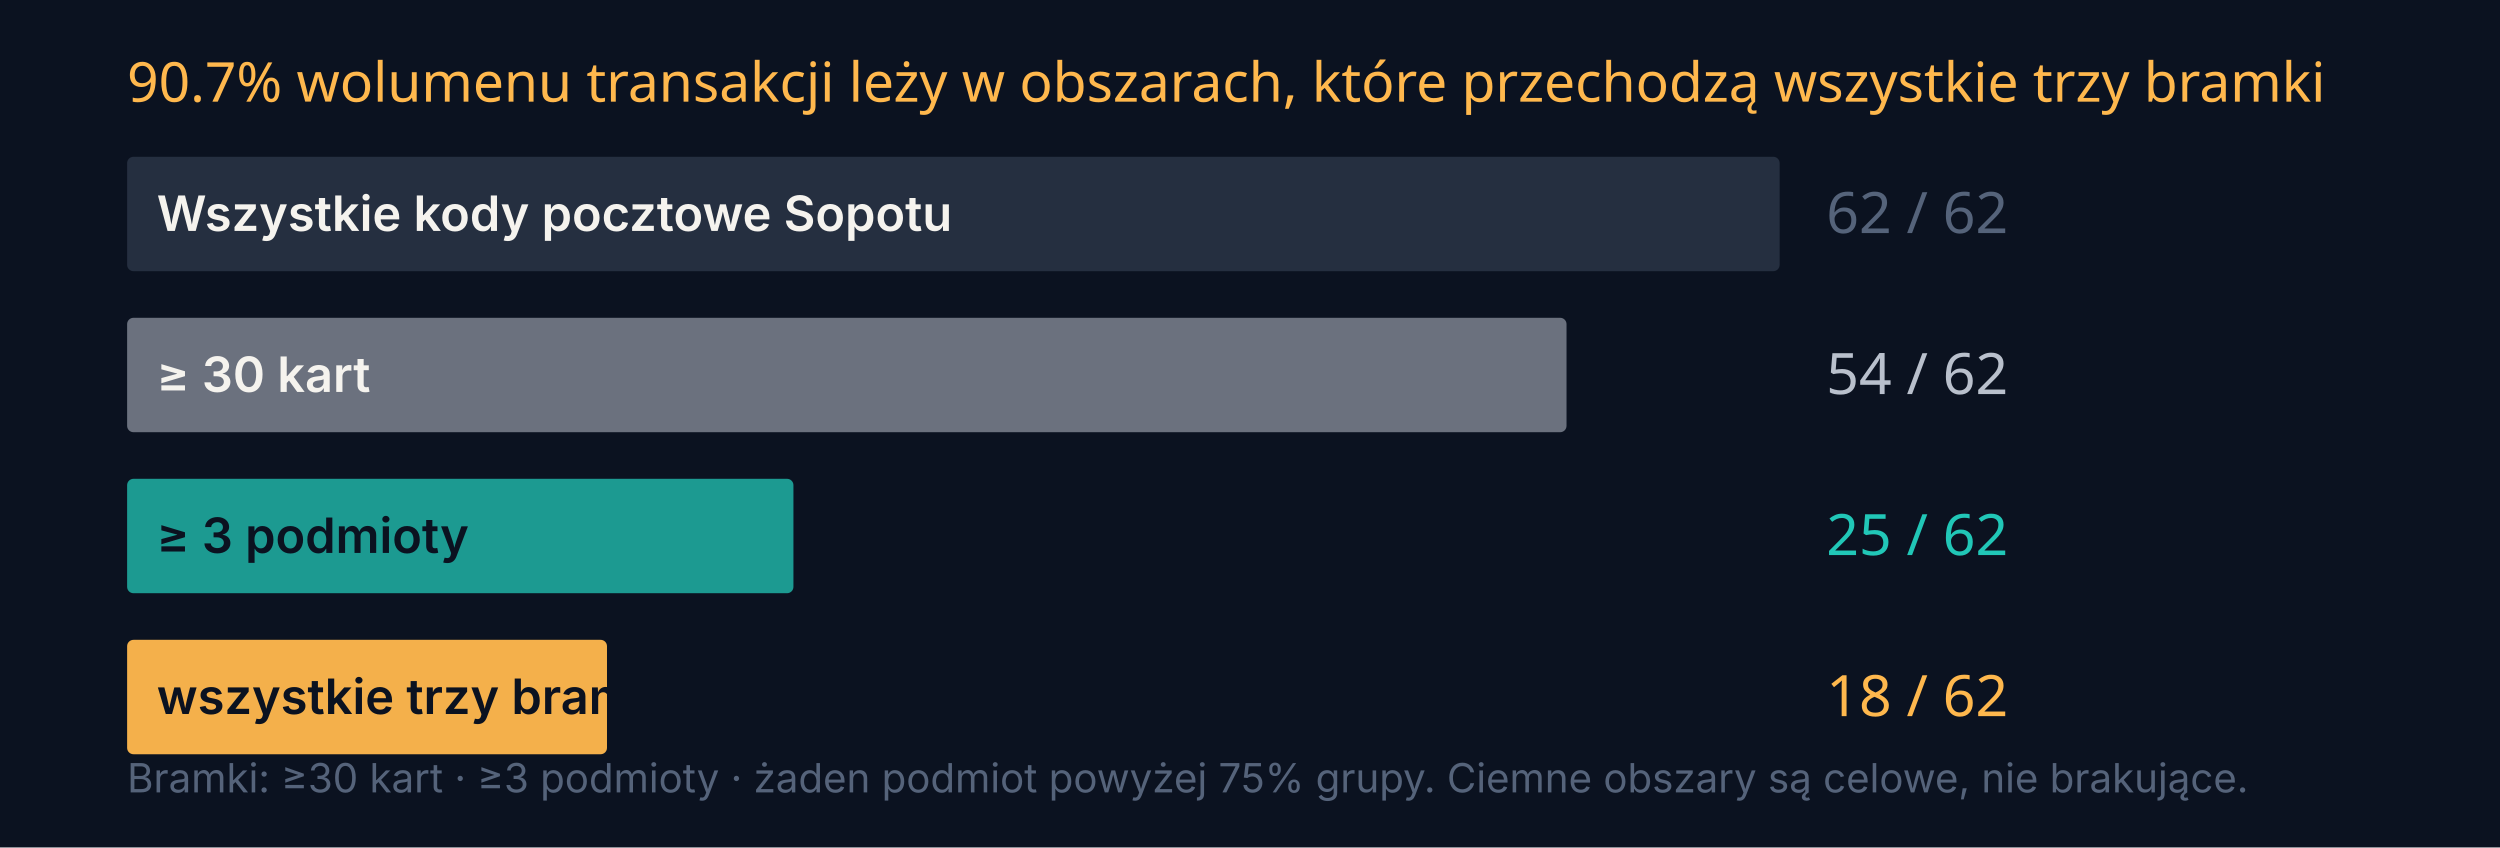
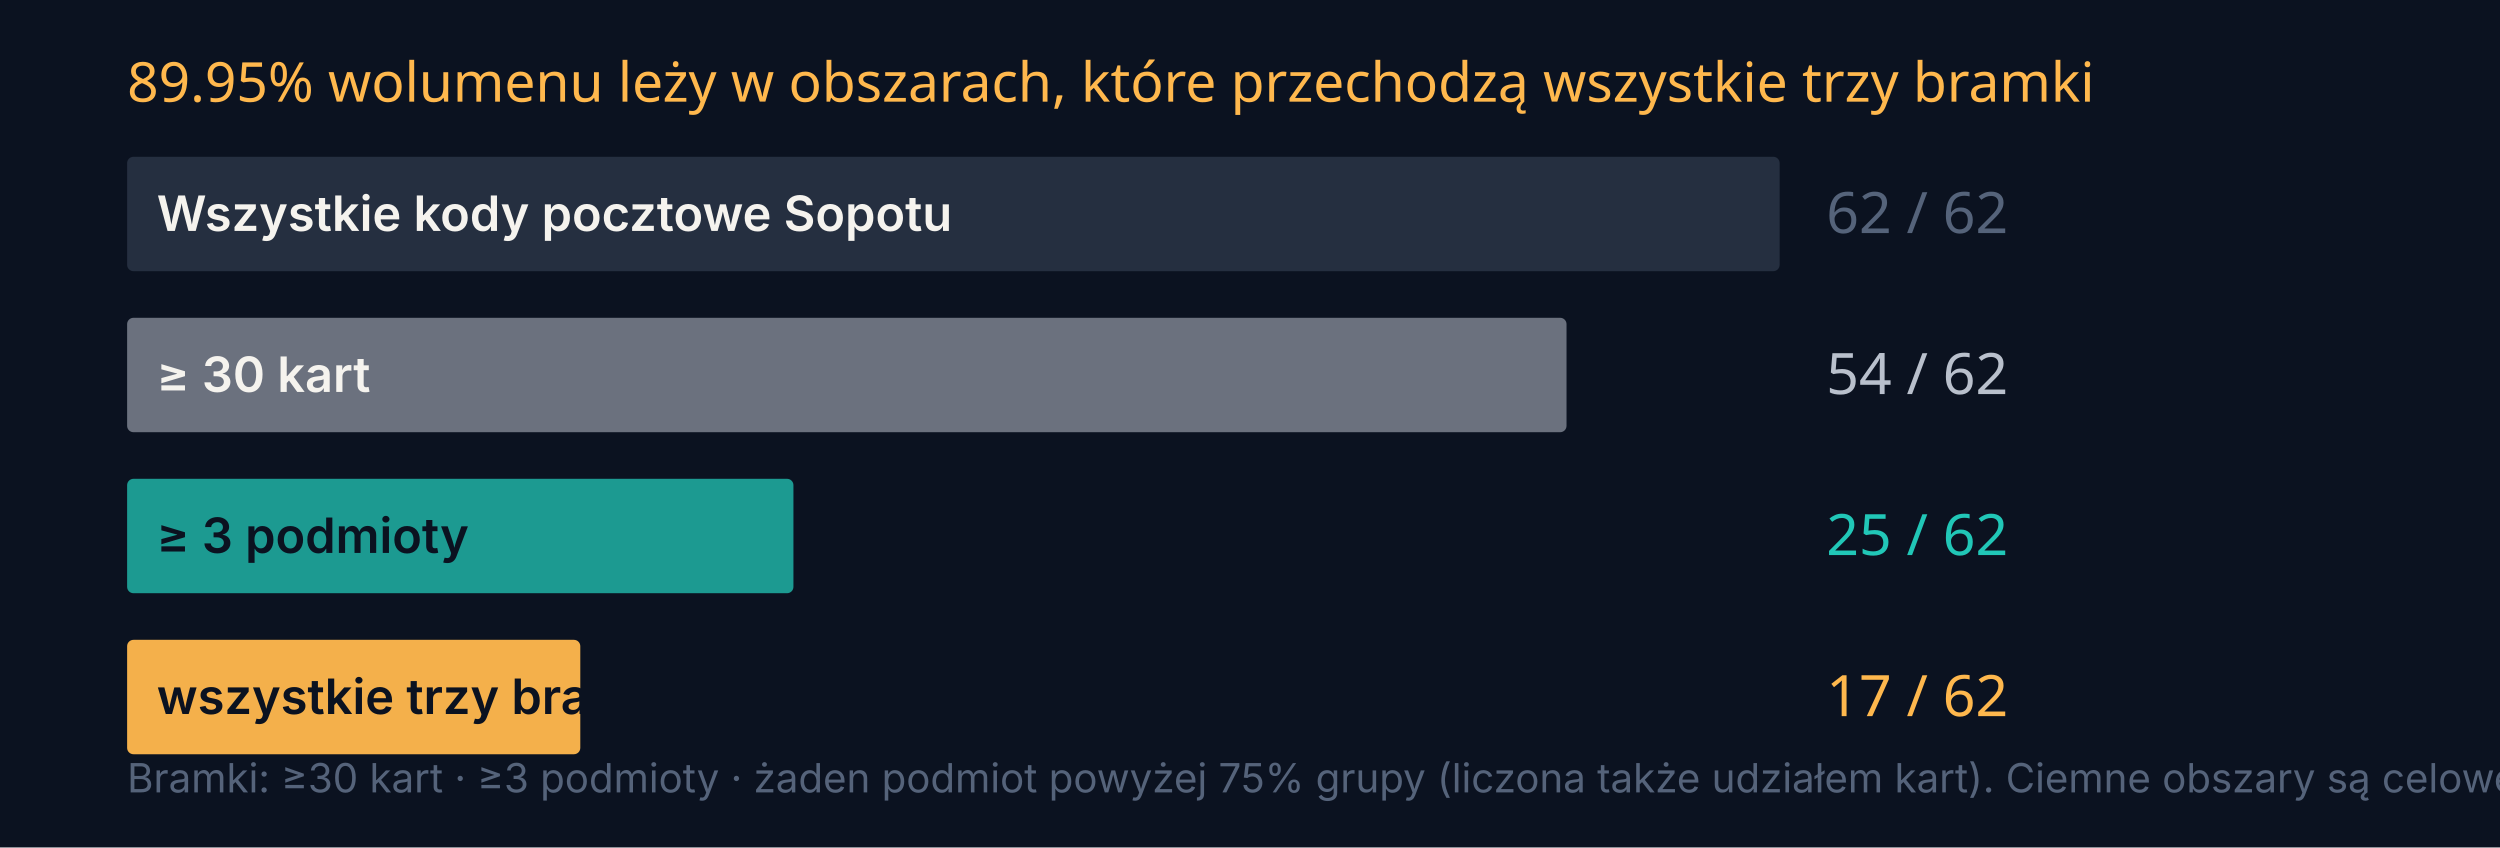
<svg xmlns="http://www.w3.org/2000/svg" viewBox="0 0 1180 400" width="1180" height="400">
  <style>
@font-face{font-family:'Inter';src:url('../fonts/inter-0.woff2') format('woff2');font-weight:400}
@font-face{font-family:'Inter';src:url('../fonts/inter-1.woff2') format('woff2');font-weight:500}
@font-face{font-family:'JetBrains Mono';src:url('../fonts/jetbrains-mono-0.woff2') format('woff2');font-weight:500}
</style>
  <rect width="1180" height="400" fill="#0B1220" />
  <rect x="60" y="74" width="780.0" height="54" fill="#55637A" opacity="0.35" rx="3" />
  <text x="74" y="109.0" fill="#F5F3EE" font-size="23" font-family="Inter" font-weight="600">Wszystkie kody pocztowe Sopotu</text>
  <text x="862" y="110.0" fill="#55637A" font-size="27" font-family="JetBrains Mono">62 / 62</text>
  <rect x="60" y="150" width="679.4" height="54" fill="#B9C0CC" opacity="0.55" rx="3" />
  <text x="74" y="185.0" fill="#F5F3EE" font-size="23" font-family="Inter" font-weight="600">≥ 30 kart</text>
  <text x="862" y="186.0" fill="#B9C0CC" font-size="27" font-family="JetBrains Mono">54 / 62</text>
  <rect x="60" y="226" width="314.5" height="54" fill="#21C7B7" opacity="0.75" rx="3" />
  <text x="74" y="261.0" fill="#0B1220" font-size="23" font-family="Inter" font-weight="600">≥ 3 podmioty</text>
  <text x="862" y="262.0" fill="#21C7B7" font-size="27" font-family="JetBrains Mono">25 / 62</text>
-   <rect x="60" y="302" width="226.5" height="54" fill="#FFB84D" opacity="0.95" rx="3" />
+   <rect x="60" y="302" width="213.9" height="54" fill="#FFB84D" opacity="0.95" rx="3" />
  <text x="74" y="337.0" fill="#0B1220" font-size="23" font-family="Inter" font-weight="600">wszystkie trzy bramki</text>
-   <text x="862" y="338.0" fill="#FFB84D" font-size="27" font-family="JetBrains Mono">18 / 62</text>
-   <text x="60" y="48" fill="#FFB84D" font-size="26" font-family="JetBrains Mono">90.7% wolumenu transakcji leży w obszarach, które przechodzą wszystkie trzy bramki</text>
-   <text x="60" y="374" fill="#55637A" font-size="19" font-family="Inter">Bramki: ≥30 kart · ≥3 podmioty · żaden podmiot powyżej 75% grupy. Ciemne obszary są celowe, nie brakujące.</text>
+   <text x="862" y="338.0" fill="#FFB84D" font-size="27" font-family="JetBrains Mono">17 / 62</text>
+   <text x="60" y="48" fill="#FFB84D" font-size="26" font-family="JetBrains Mono">89.95% wolumenu leży w obszarach, które przechodzą wszystkie trzy bramki</text>
+   <text x="60" y="374" fill="#55637A" font-size="19" font-family="Inter">Bramki: ≥30 kart · ≥3 podmioty · żaden podmiot powyżej 75% grupy (liczona także udziałem kart). Ciemne obszary są celowe, nie brakujące.</text>
</svg>
